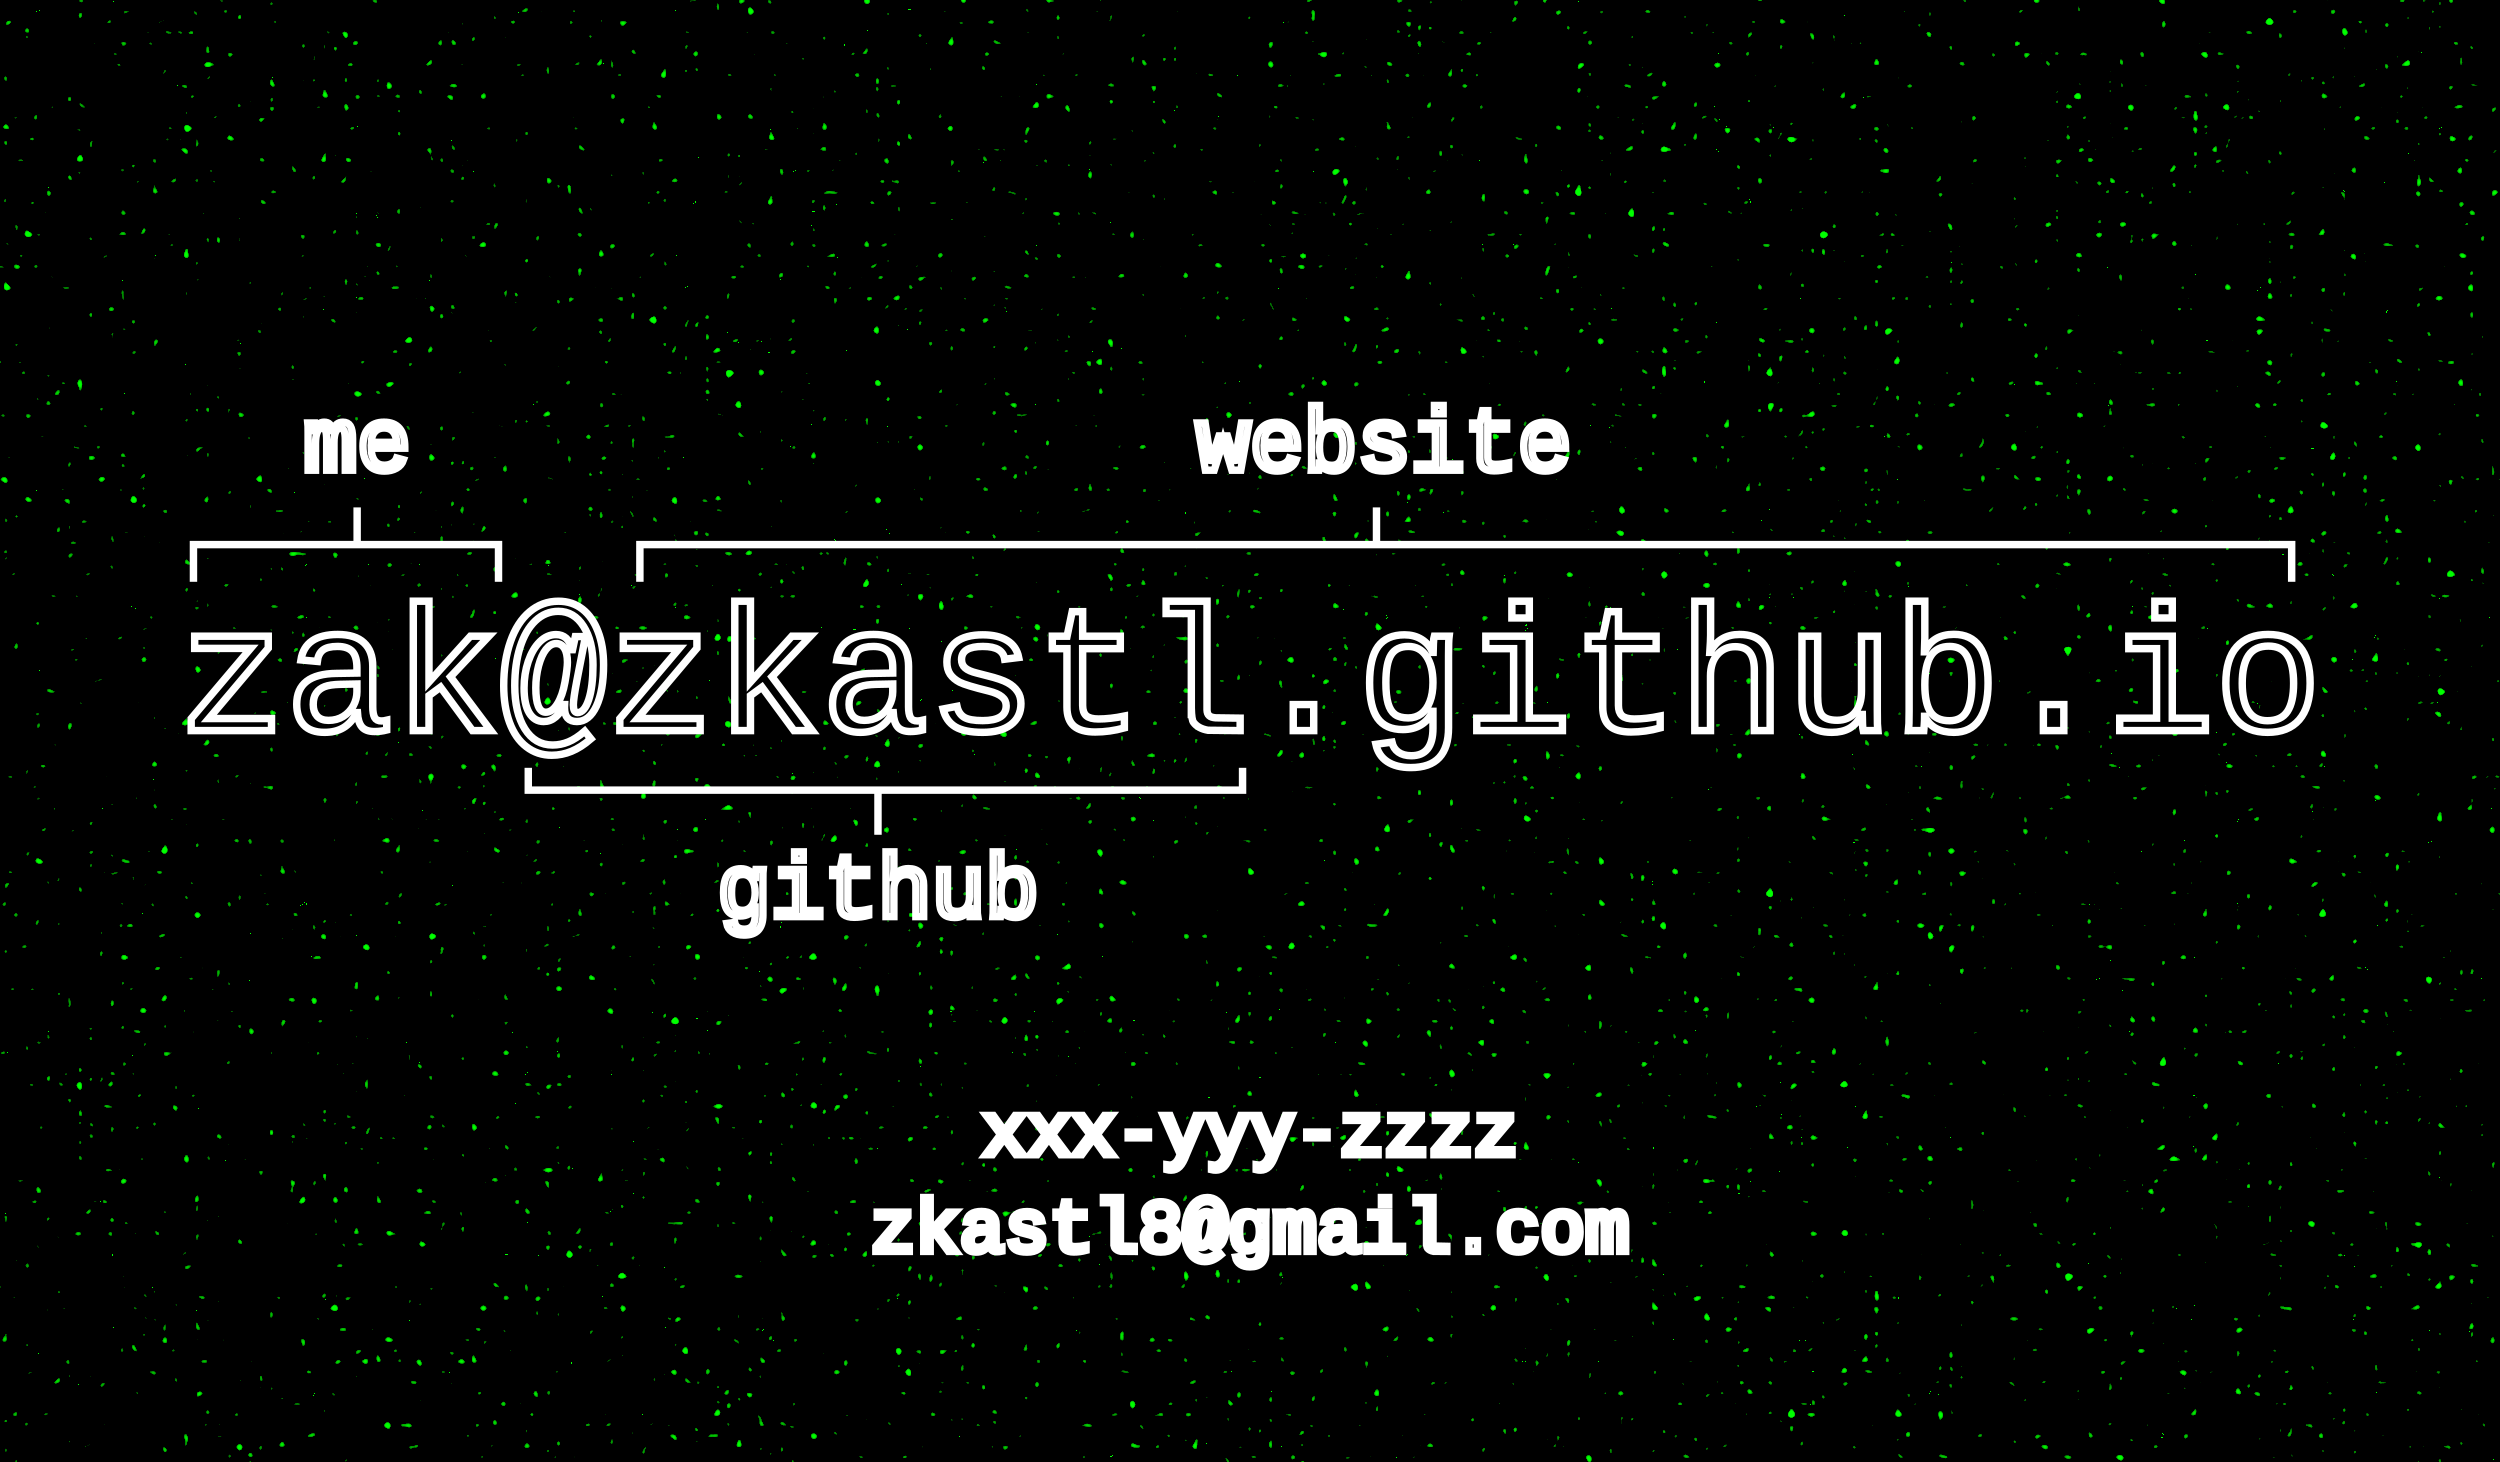
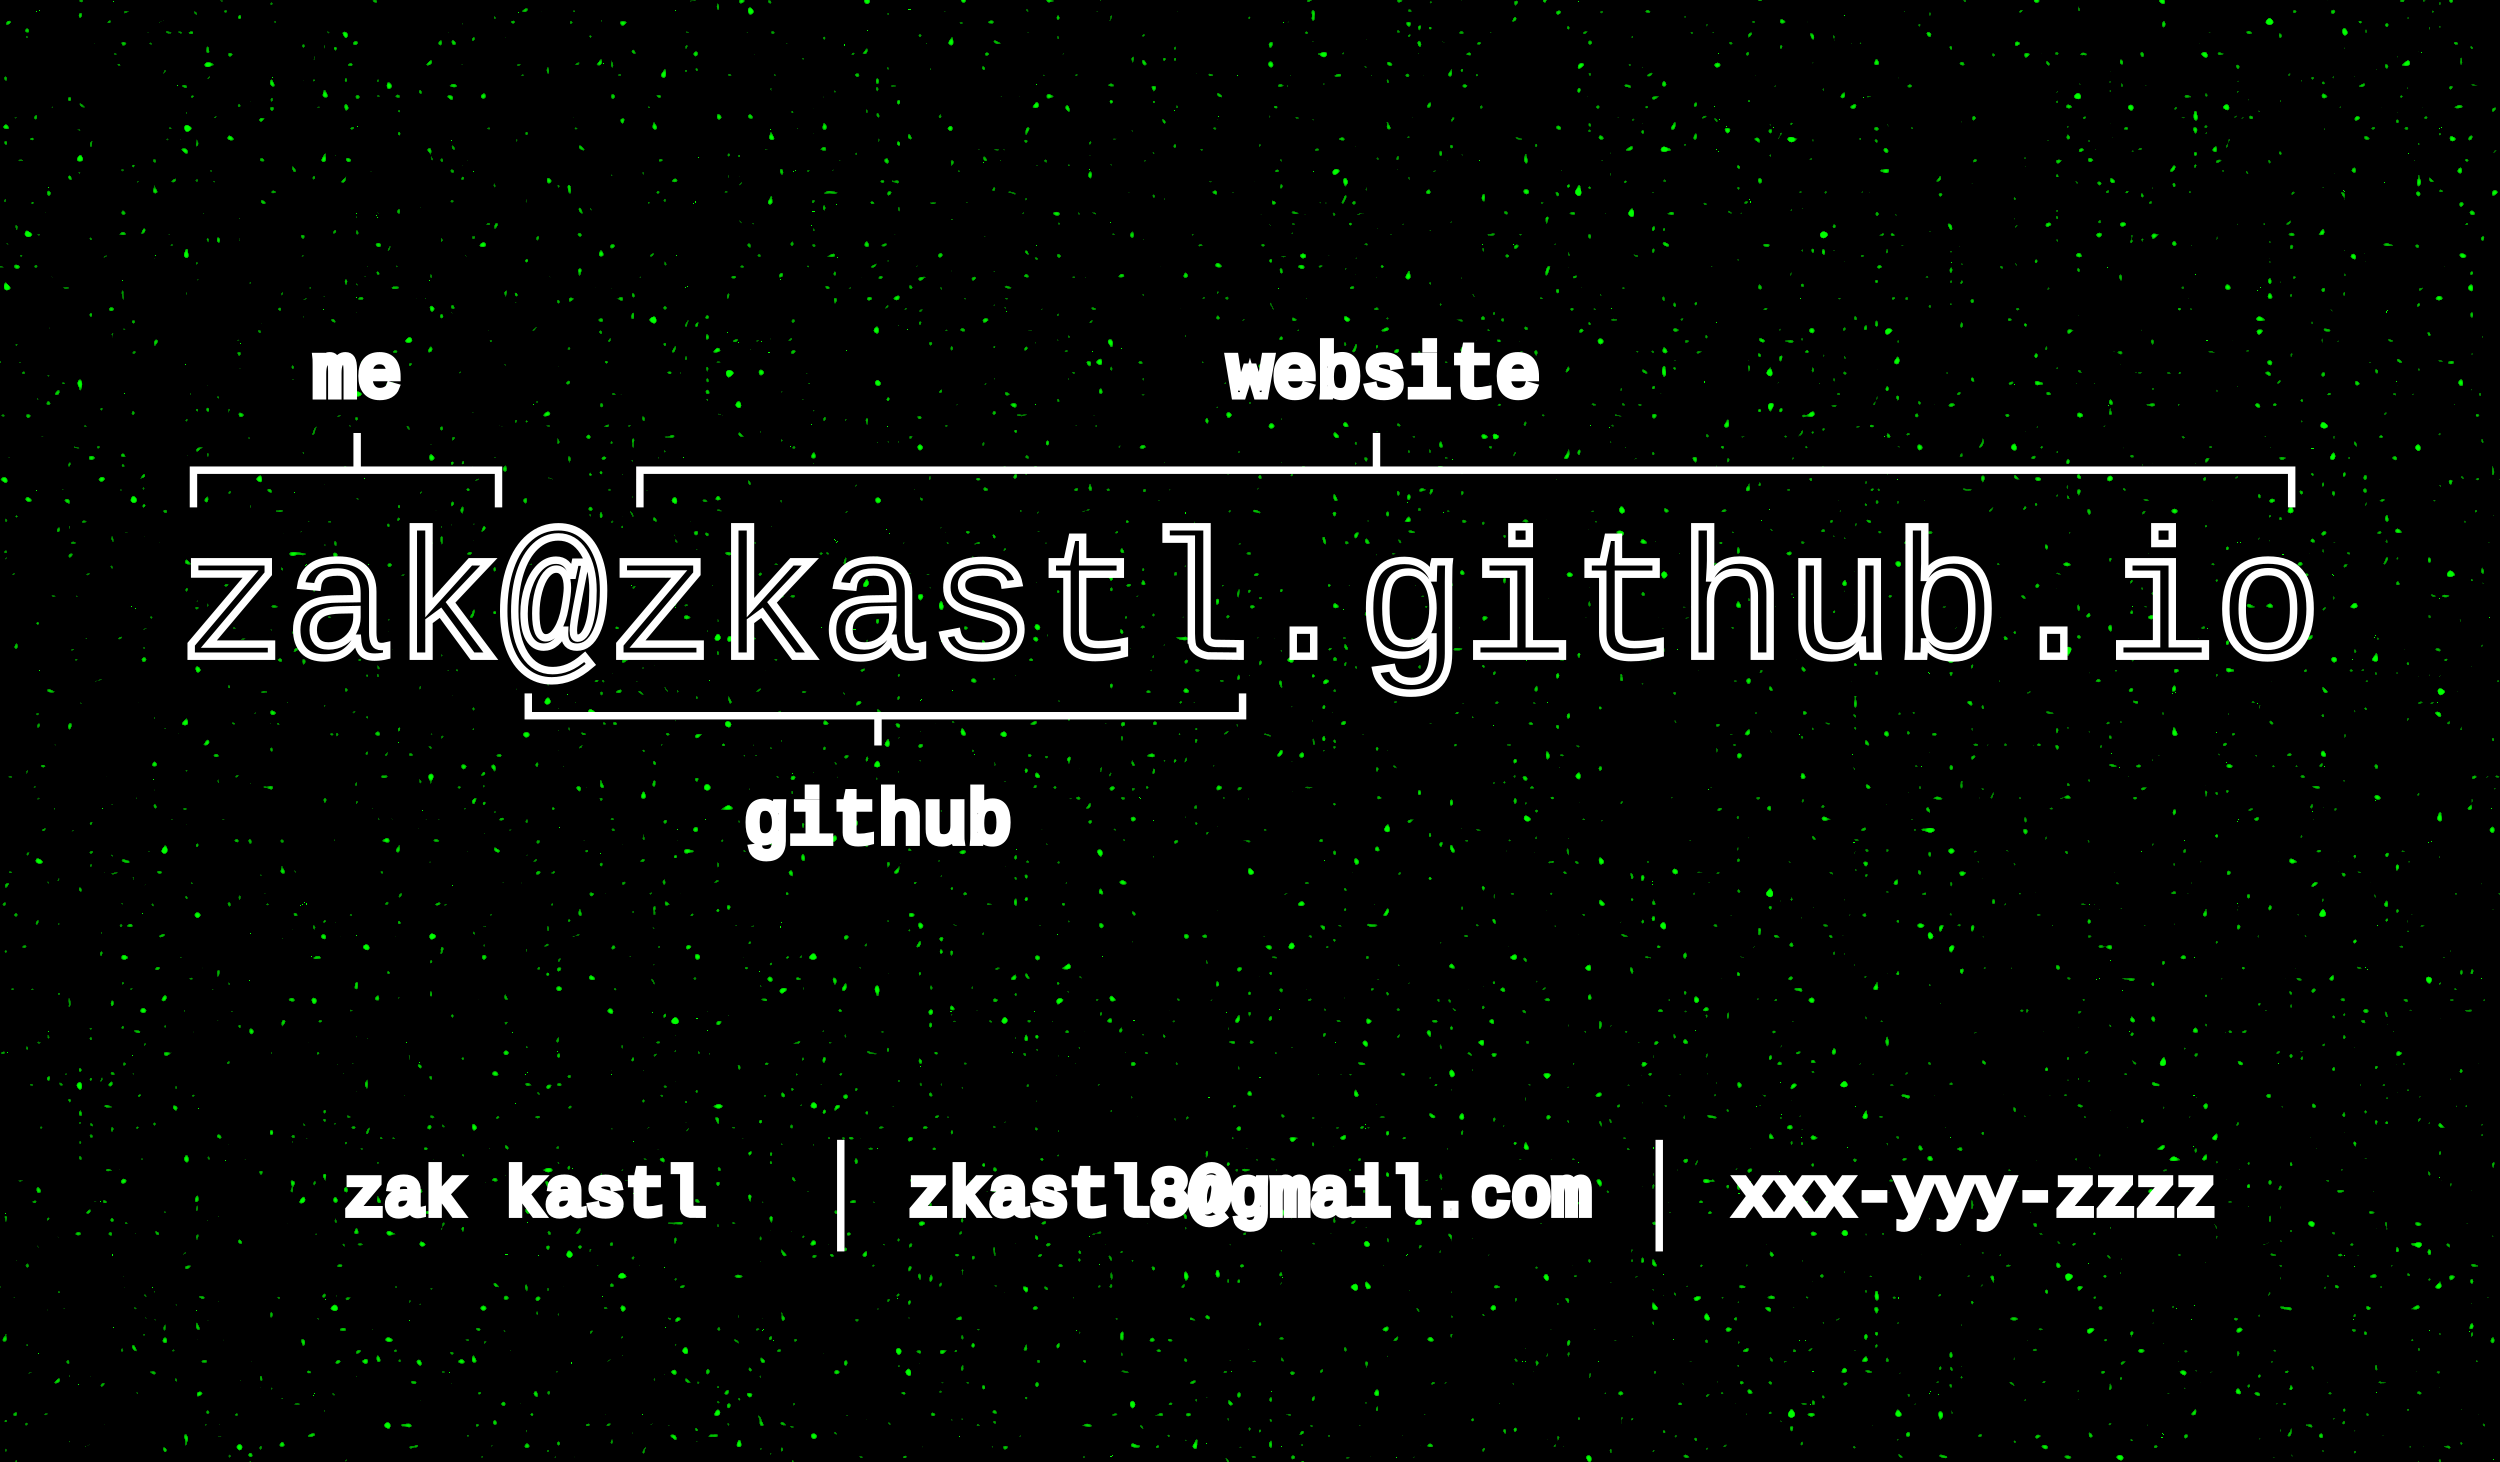
<svg xmlns="http://www.w3.org/2000/svg" viewBox="0 0 336 192" width="1083" height="633">
  <style>
    .label-font {
      font-family: "Courier New", Courier, monospace;
-       font-size: 12px;
+       font-size: 10px;
    }    
    .contact-font {
      font-family: "Courier New", Courier, monospace;
-       font-size: 10px;
+       font-size: 9px;
    }
    .email-font {
      font-family: "Courier New", Courier, monospace;
      font-size: 24px;
    }
    text {
      text-anchor: middle;
      stroke: white;
    }
  </style>
  <defs>
    <filter id="coolEffect">
      <feTurbulence baseFrequency="0.7" />
      <feColorMatrix values="0 0 0 0 -4                                  0 5 0 5 -4                                  0 0 0 0 -4                                  0 0 0 0 1" />
    </filter>
  </defs>
  <rect width="336" height="192" filter="url(#coolEffect)" />
  <rect x="3%" y="5.2%" width="94%" height="89.6%" fill="white" opacity="0%" />
-   <rect x="7%" y="12%" width="86%" height="76%" fill="none" stroke="black" stroke-width="0" />
+   <rect x="7%" y="12%" width="86%" height="76%" fill="none" stroke="white" stroke-width="0" />
  <g transform="translate(168, 96)">
    <g fill="none" stroke="white">
-       <path name="me path" d="M -142 -20 L -142 -25 L -101 -25 L -101 -20 M -120 -25 L -120 -30" />
-       <path name="website_path" d="M -82 -20 L -82 -25 L 140 -25 L 140 -20 M 17 -25 L 17 -30" />
-       <path name="github_path" d="M -97 5 L -97 8 L -1 8 L -1 5 M -50 8 L -50 14" />
+       <path name="me path" d="M -142 -30 L -142 -35 L -101 -35 L -101 -30 M -120 -35 L -120 -40" />
+       <path name="website_path" d="M -82 -30 L -82 -35 L 140 -35 L 140 -30 M 17 -35 L 17 -40" />
+       <path name="github_path" d="M -97 -5 L -97 -2 L -1 -2 L -1 -5 M -50 -2 L -50 2" />
+       <line x1="-55" x2="-55" y1="55" y2="70" stroke="white" />
+       <line x1="55" x2="55" y1="55" y2="70" stroke="white" />
    </g>
-     <text class="label-font" x="-120" y="-35">me</text>
-     <text class="label-font" x="18" y="-35">website</text>
-     <text class="label-font" x="-50" y="25">github</text>
-     <text class="email-font" x="0" y="0">zak@zkastl.github.io</text>
-     <text class="contact-font" x="0" y="57">xxx-yyy-zzzz</text>
-     <text class="contact-font" x="0" y="70">zkastl8@gmail.com</text>
+     <text class="label-font" x="-120" y="-45">me</text>
+     <text class="label-font" x="18" y="-45">website</text>
+     <text class="label-font" x="-50" y="15">github</text>
+     <text class="email-font" x="0" y="-10">zak@zkastl.github.io</text>
+     <text class="contact-font" x="-29%" y="65" textLength="21%">zak kastl</text>
+     <text class="contact-font" x="0" y="65">zkastl8@gmail.com</text>
+     <text class="contact-font" x="29%" y="65">xxx-yyy-zzzz</text>
  </g>
</svg>
